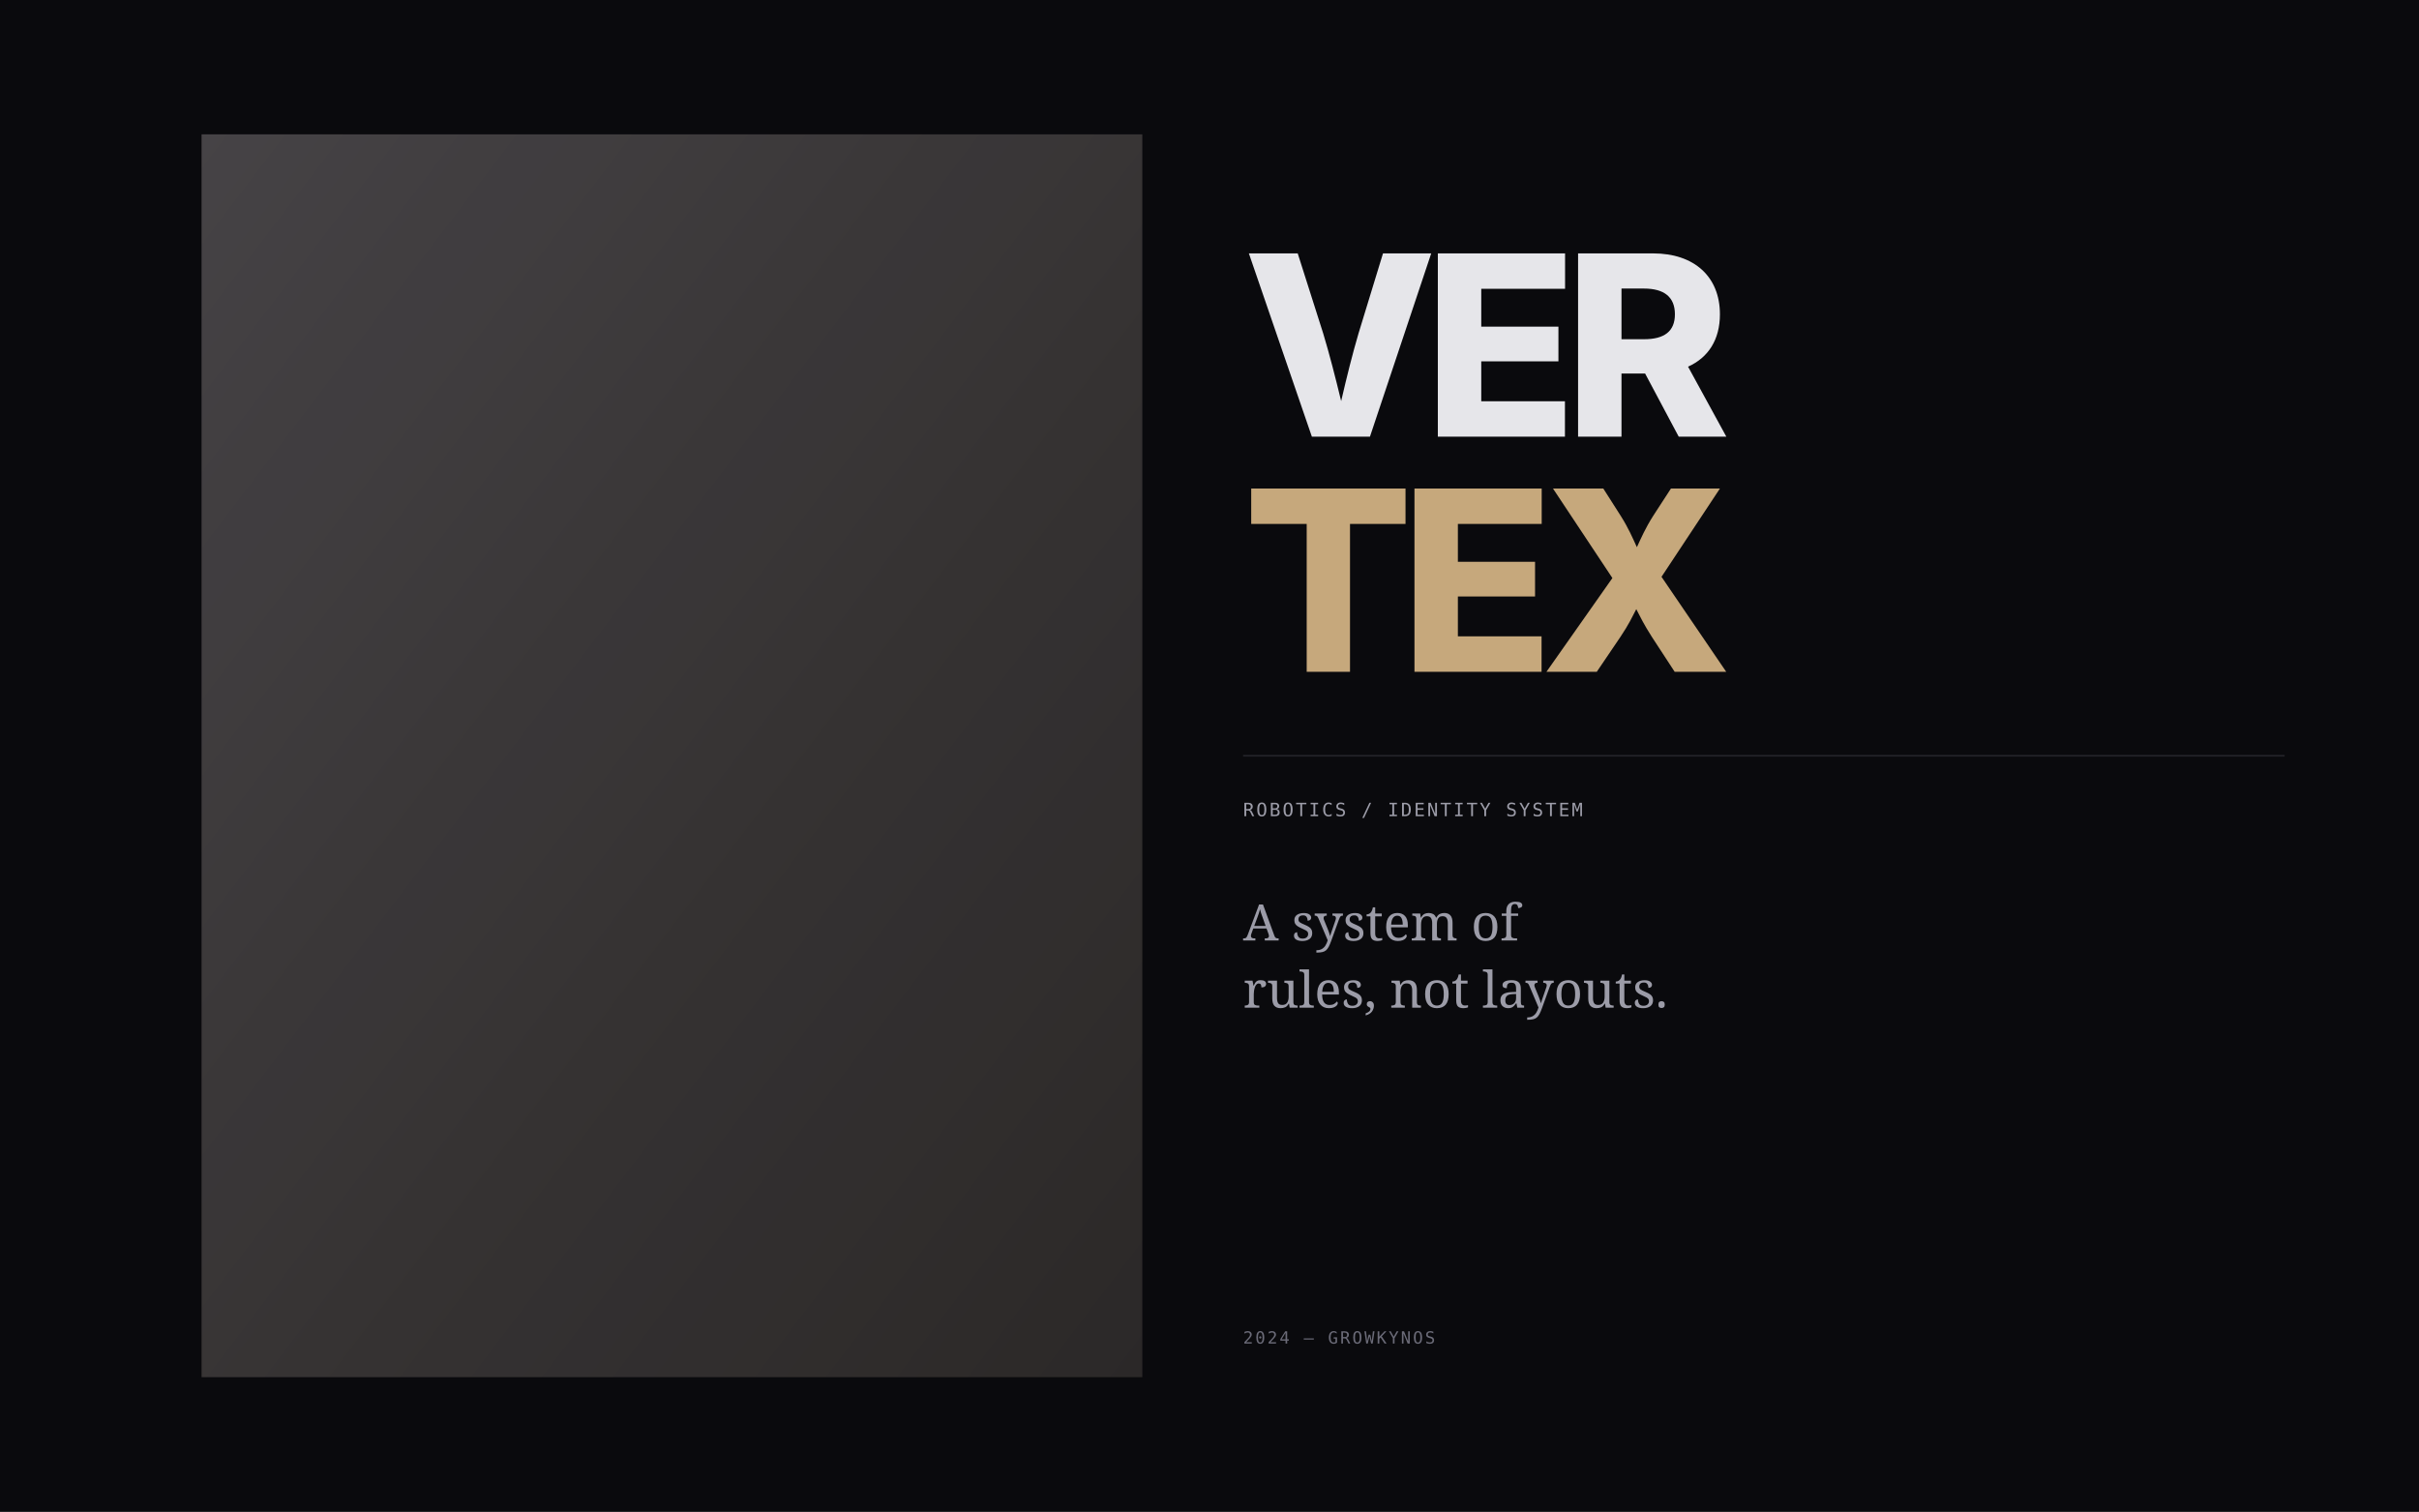
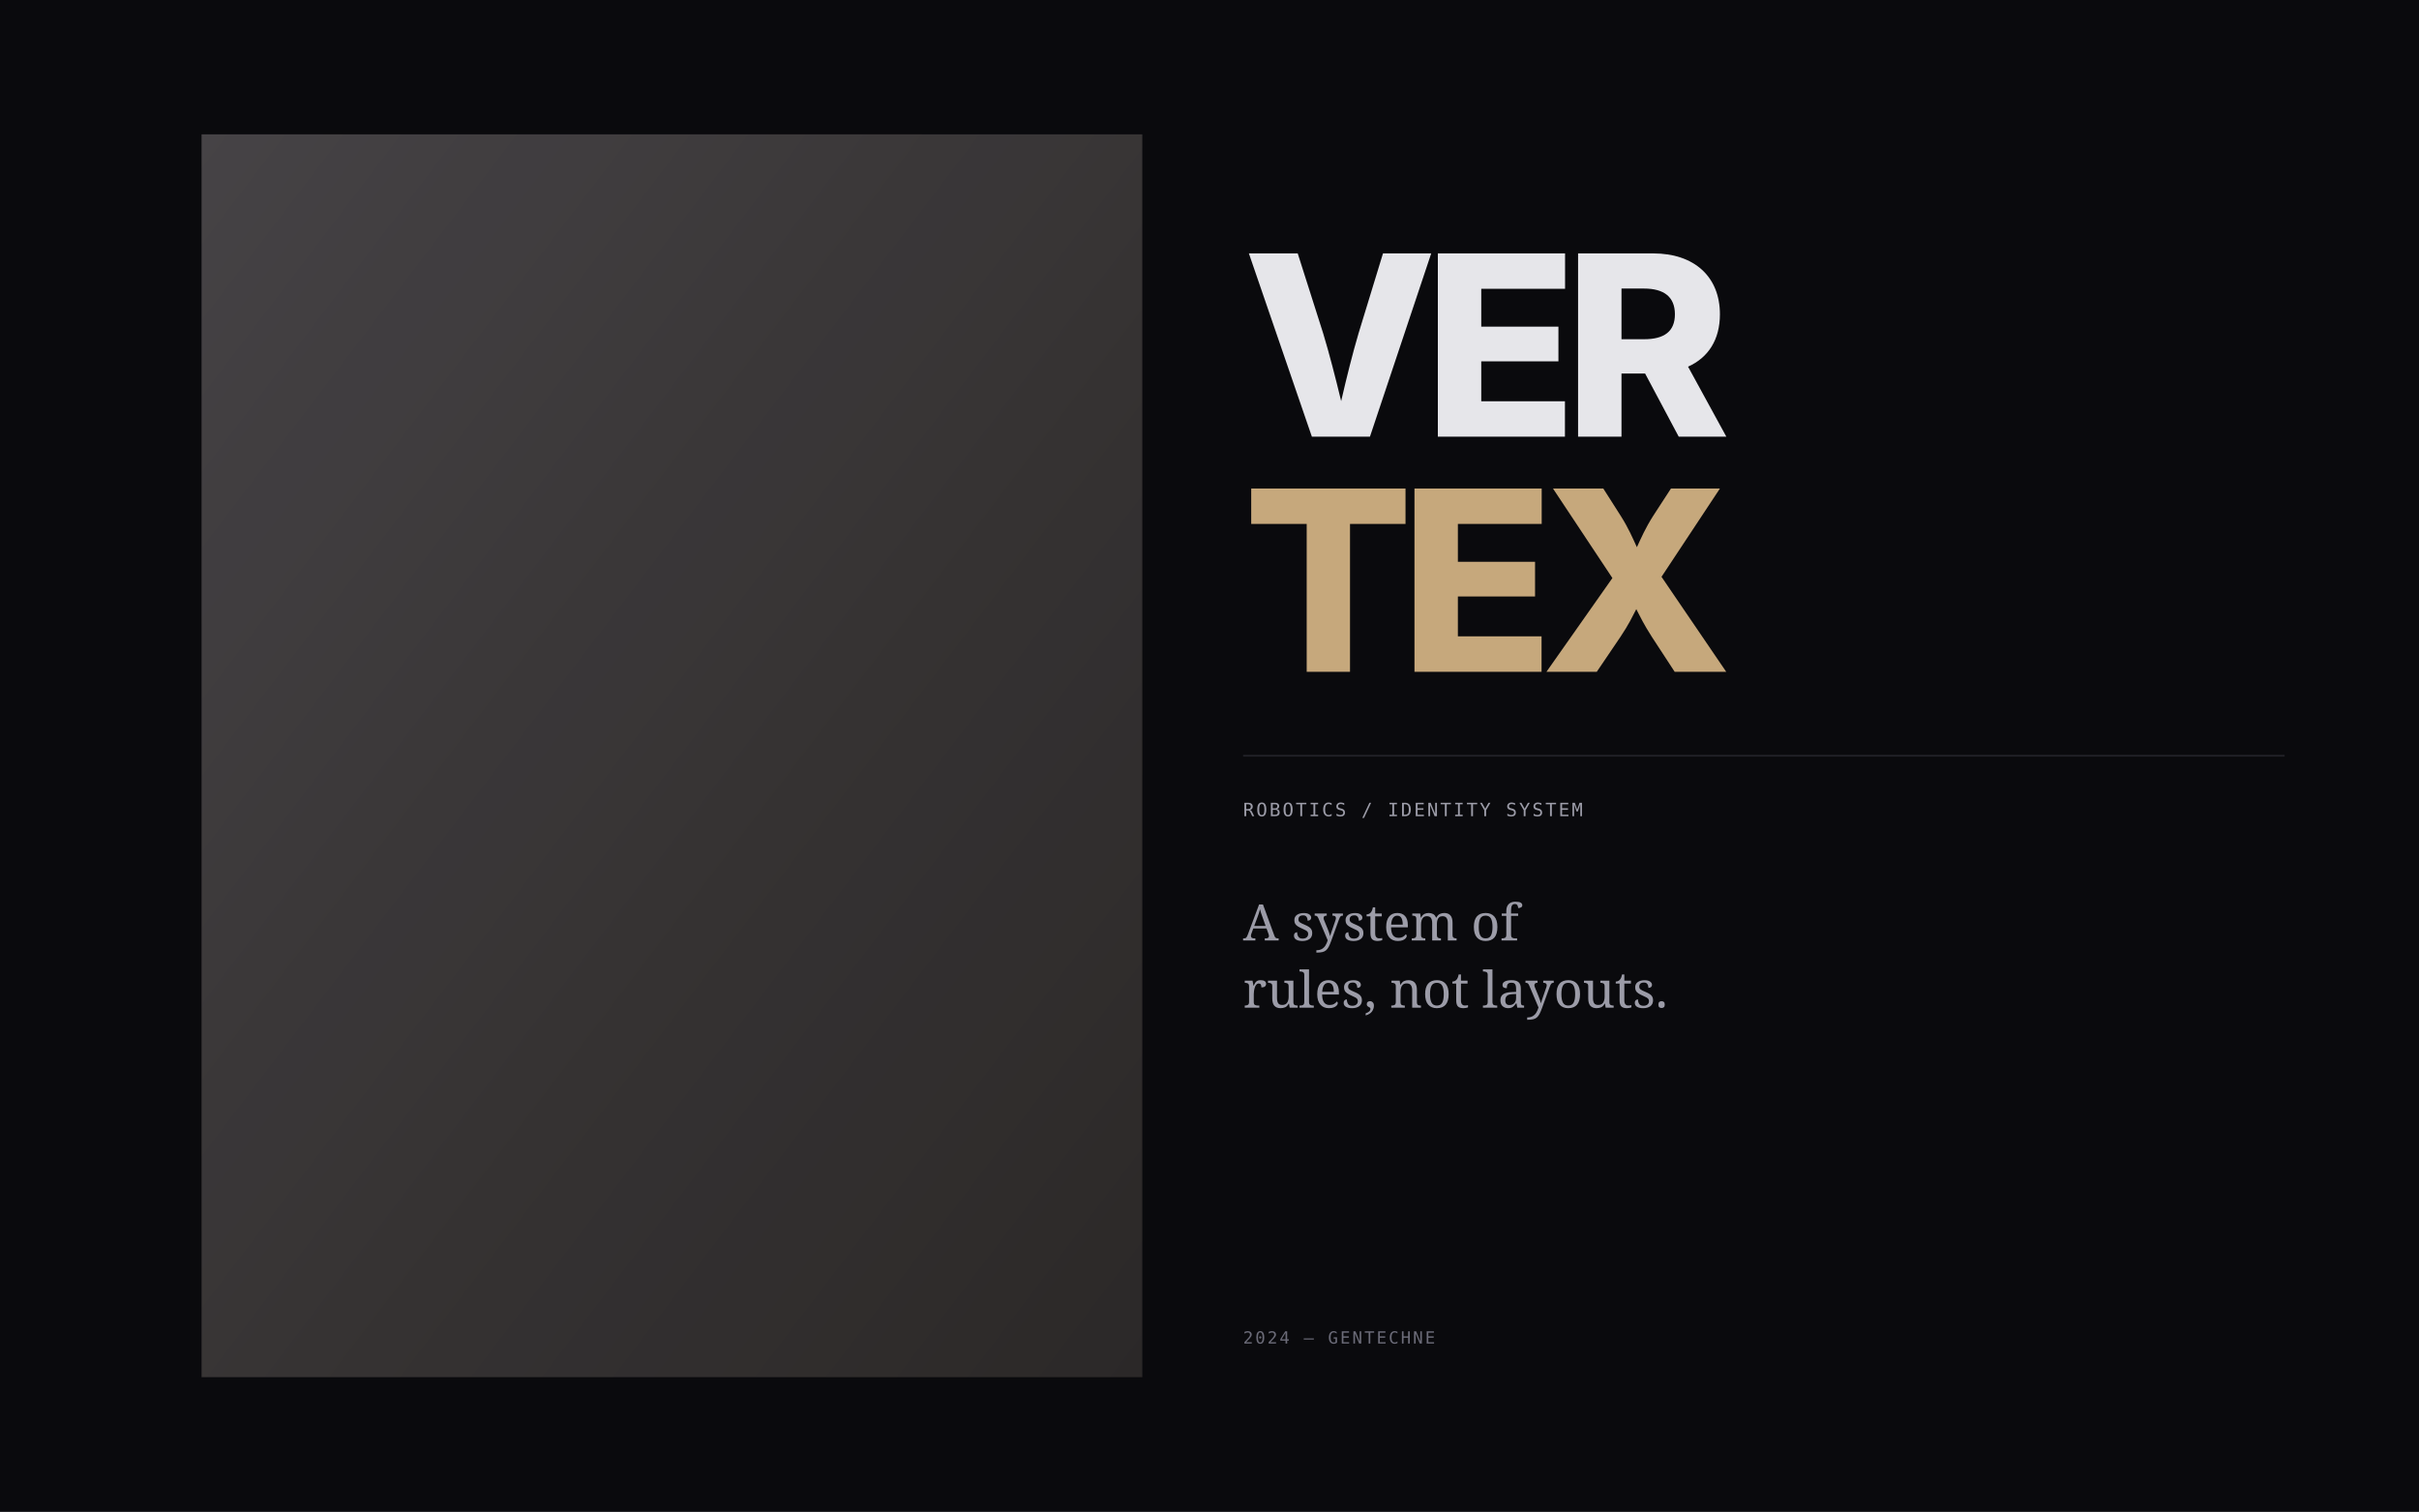
<svg xmlns="http://www.w3.org/2000/svg" viewBox="0 0 1440 900" width="1440" height="900" role="img">
  <defs>
    <linearGradient id="g-bg" x1="0" y1="0" x2="0.6" y2="1">
      <stop offset="0%" stop-color="#101014" />
      <stop offset="100%" stop-color="#050507" />
    </linearGradient>
    <radialGradient id="g-glow" cx="0.5" cy="0.28" r="0.75">
      <stop offset="0%" stop-color="#C6A87C" stop-opacity="0.16" />
      <stop offset="100%" stop-color="#C6A87C" stop-opacity="0" />
    </radialGradient>
    <linearGradient id="g-img" x1="0" y1="0" x2="1" y2="1">
      <stop offset="0%" stop-color="#35353E" />
      <stop offset="55%" stop-color="#232329" />
      <stop offset="100%" stop-color="#17171C" />
    </linearGradient>
    <linearGradient id="g-brass" x1="0" y1="0" x2="1" y2="1">
      <stop offset="0%" stop-color="#C6A87C" stop-opacity="0.9" />
      <stop offset="100%" stop-color="#8C7554" stop-opacity="0.35" />
    </linearGradient>
  </defs>
  <rect x="0" y="0" width="1440" height="900" rx="0" fill="#050507" />
  <rect x="0" y="0" width="1440" height="900" rx="0" fill="url(#g-bg)" />
  <rect x="0" y="0" width="1440" height="900" rx="0" fill="url(#g-glow)" />
  <rect x="0" y="0" width="1440" height="900" rx="0" fill="#0A0A0D" />
  <rect x="120" y="80" width="560" height="740" rx="0" fill="url(#g-img)" />
  <rect x="120" y="80" width="560" height="740" rx="0" fill="#C6A87C" opacity="0.12" />
  <text x="740" y="260" font-family="Inter, system-ui, sans-serif" font-size="150" font-weight="800" fill="#E6E6EA" text-anchor="start" letter-spacing="-8">VER</text>
  <text x="740" y="400" font-family="Inter, system-ui, sans-serif" font-size="150" font-weight="800" fill="#C6A87C" text-anchor="start" letter-spacing="-8">TEX</text>
  <line x1="740" y1="450" x2="1360" y2="450" stroke="#232329" stroke-width="1" />
  <text x="740" y="486" font-family="JetBrains Mono, ui-monospace, monospace" font-size="11" font-weight="500" fill="#9C9CA8" text-anchor="start" letter-spacing="1.2">ROBOTICS / IDENTITY SYSTEM</text>
  <text x="740" y="560" font-family="Instrument Serif, Georgia, serif" font-size="30" font-weight="400" fill="#9C9CA8" text-anchor="start">A system of</text>
  <text x="740" y="600" font-family="Instrument Serif, Georgia, serif" font-size="30" font-weight="400" fill="#9C9CA8" text-anchor="start">rules, not layouts.</text>
-   <text x="740" y="800" font-family="JetBrains Mono, ui-monospace, monospace" font-size="10" font-weight="500" fill="#6B6B78" text-anchor="start" letter-spacing="1.2">2024 — GROWKYNOS</text>
+   <text x="740" y="800" font-family="JetBrains Mono, ui-monospace, monospace" font-size="10" font-weight="500" fill="#6B6B78" text-anchor="start" letter-spacing="1.2">2024 — GENTECHNE</text>
</svg>
